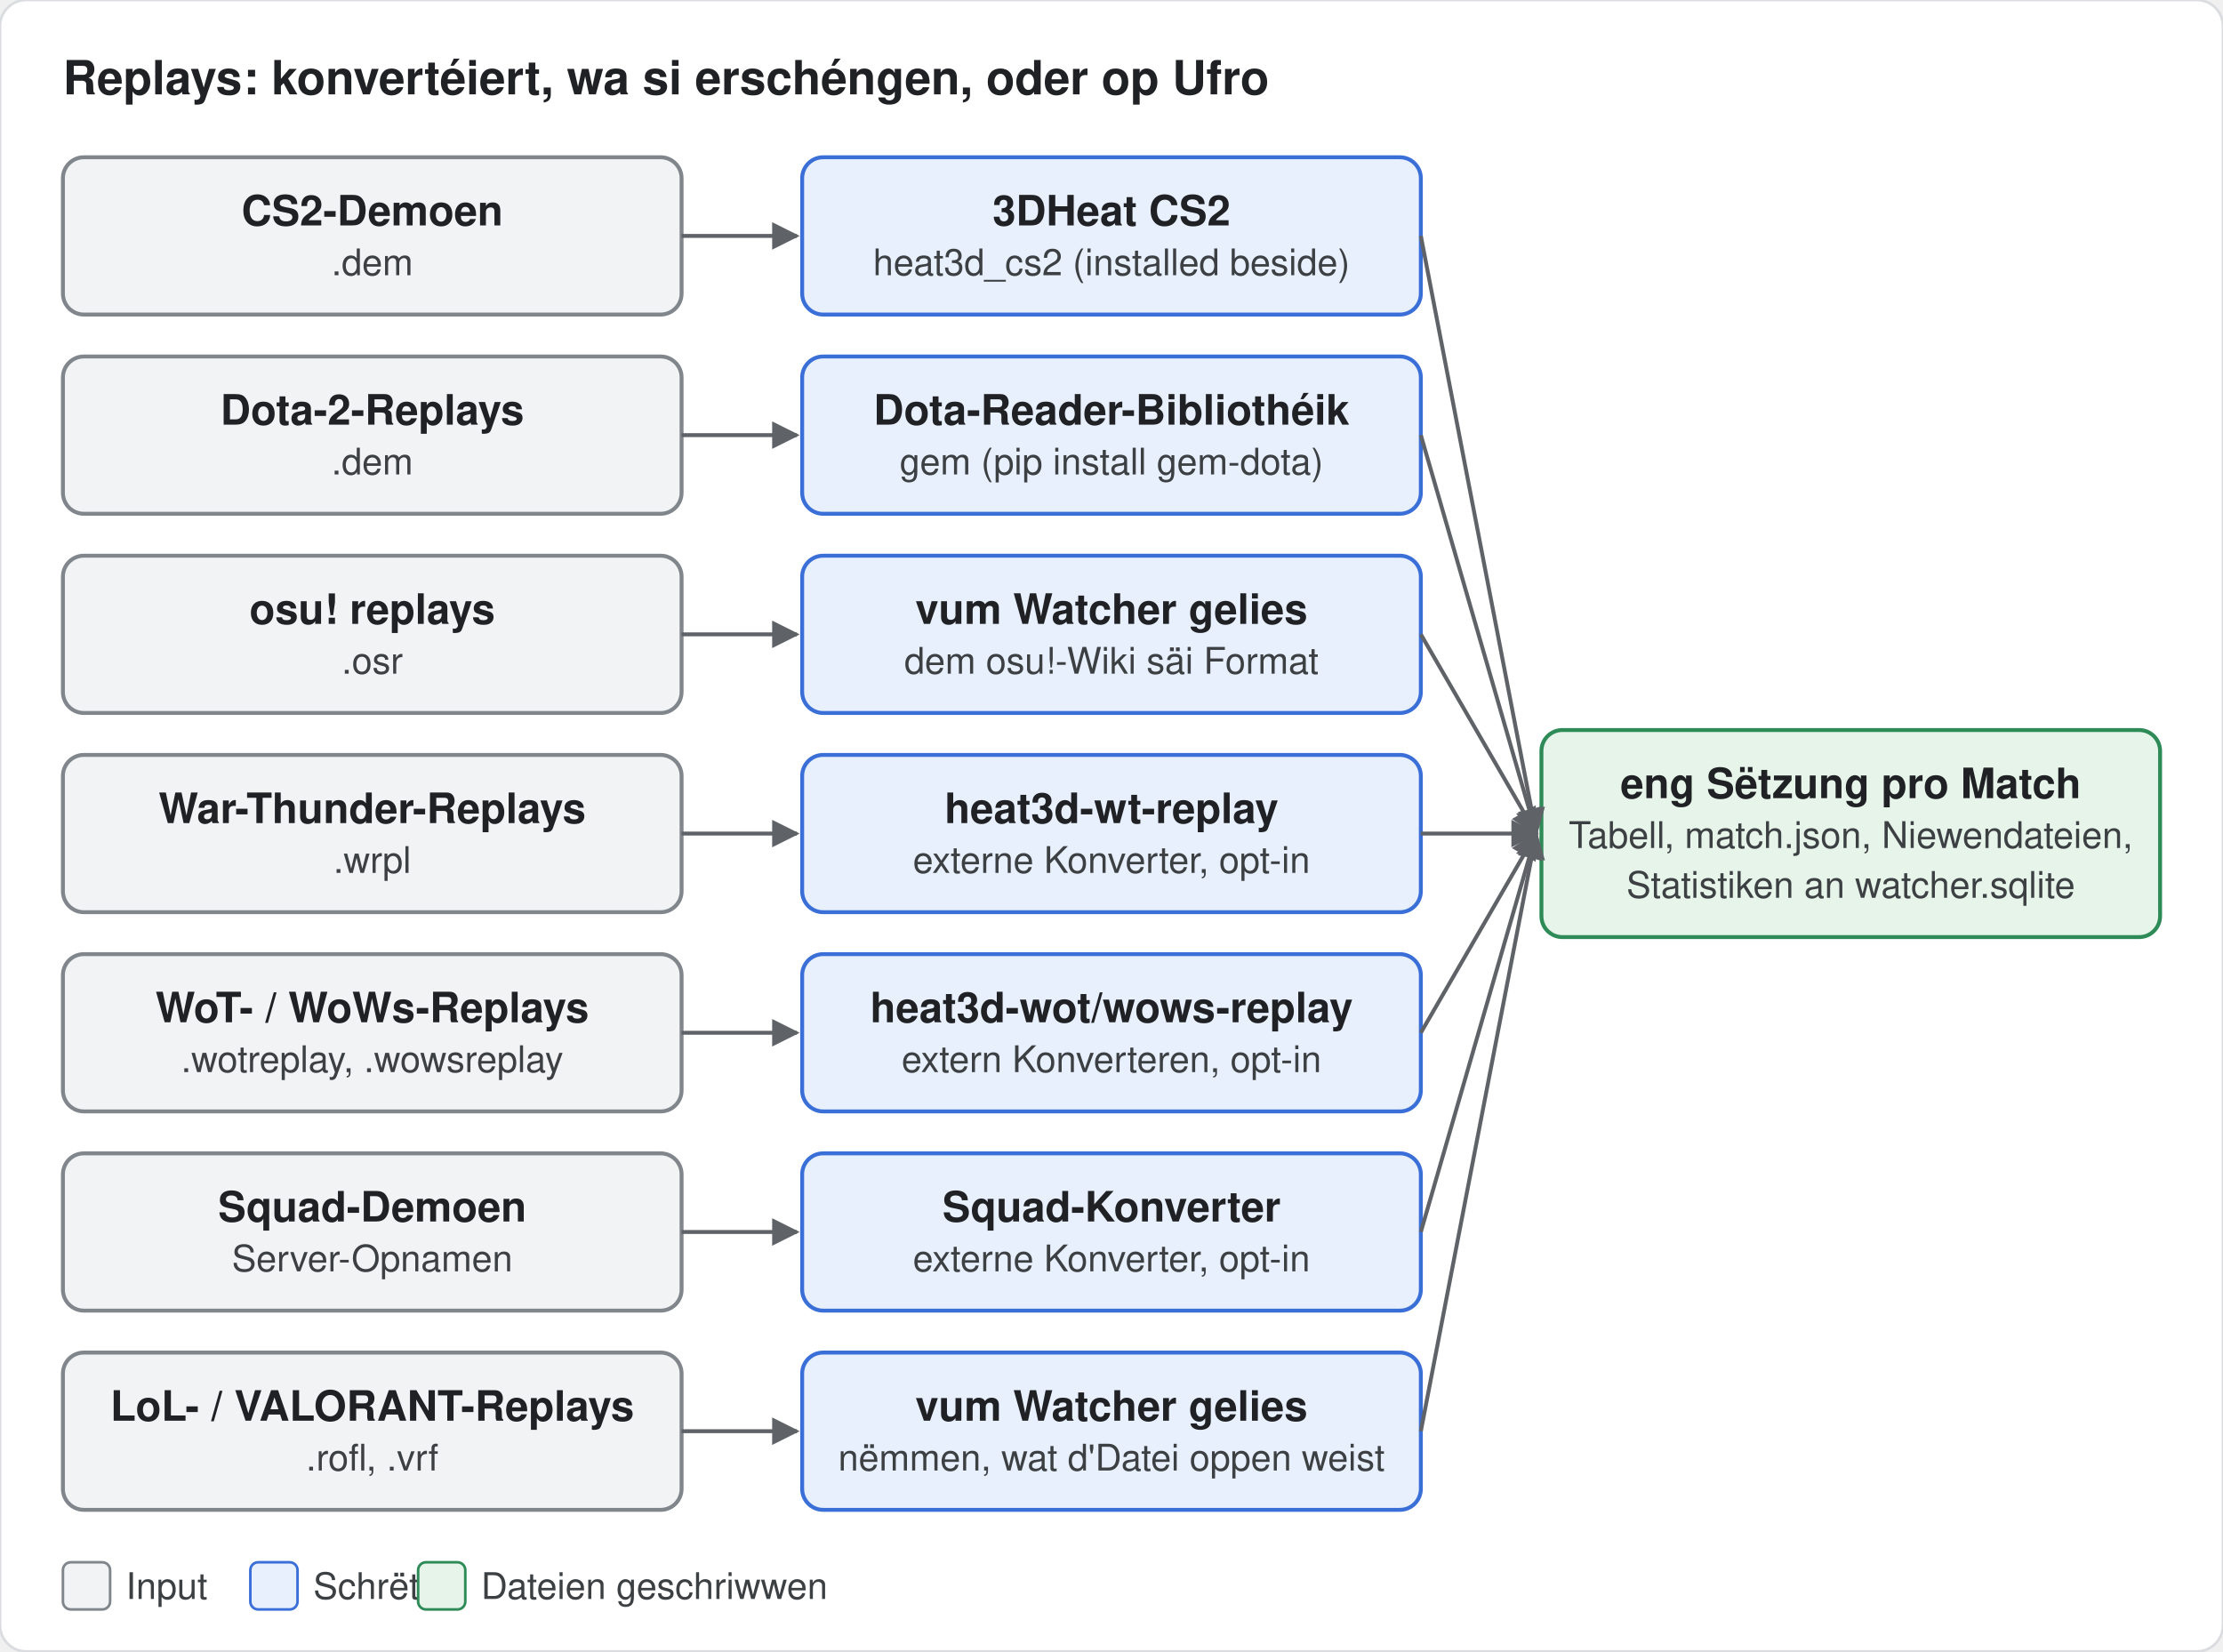
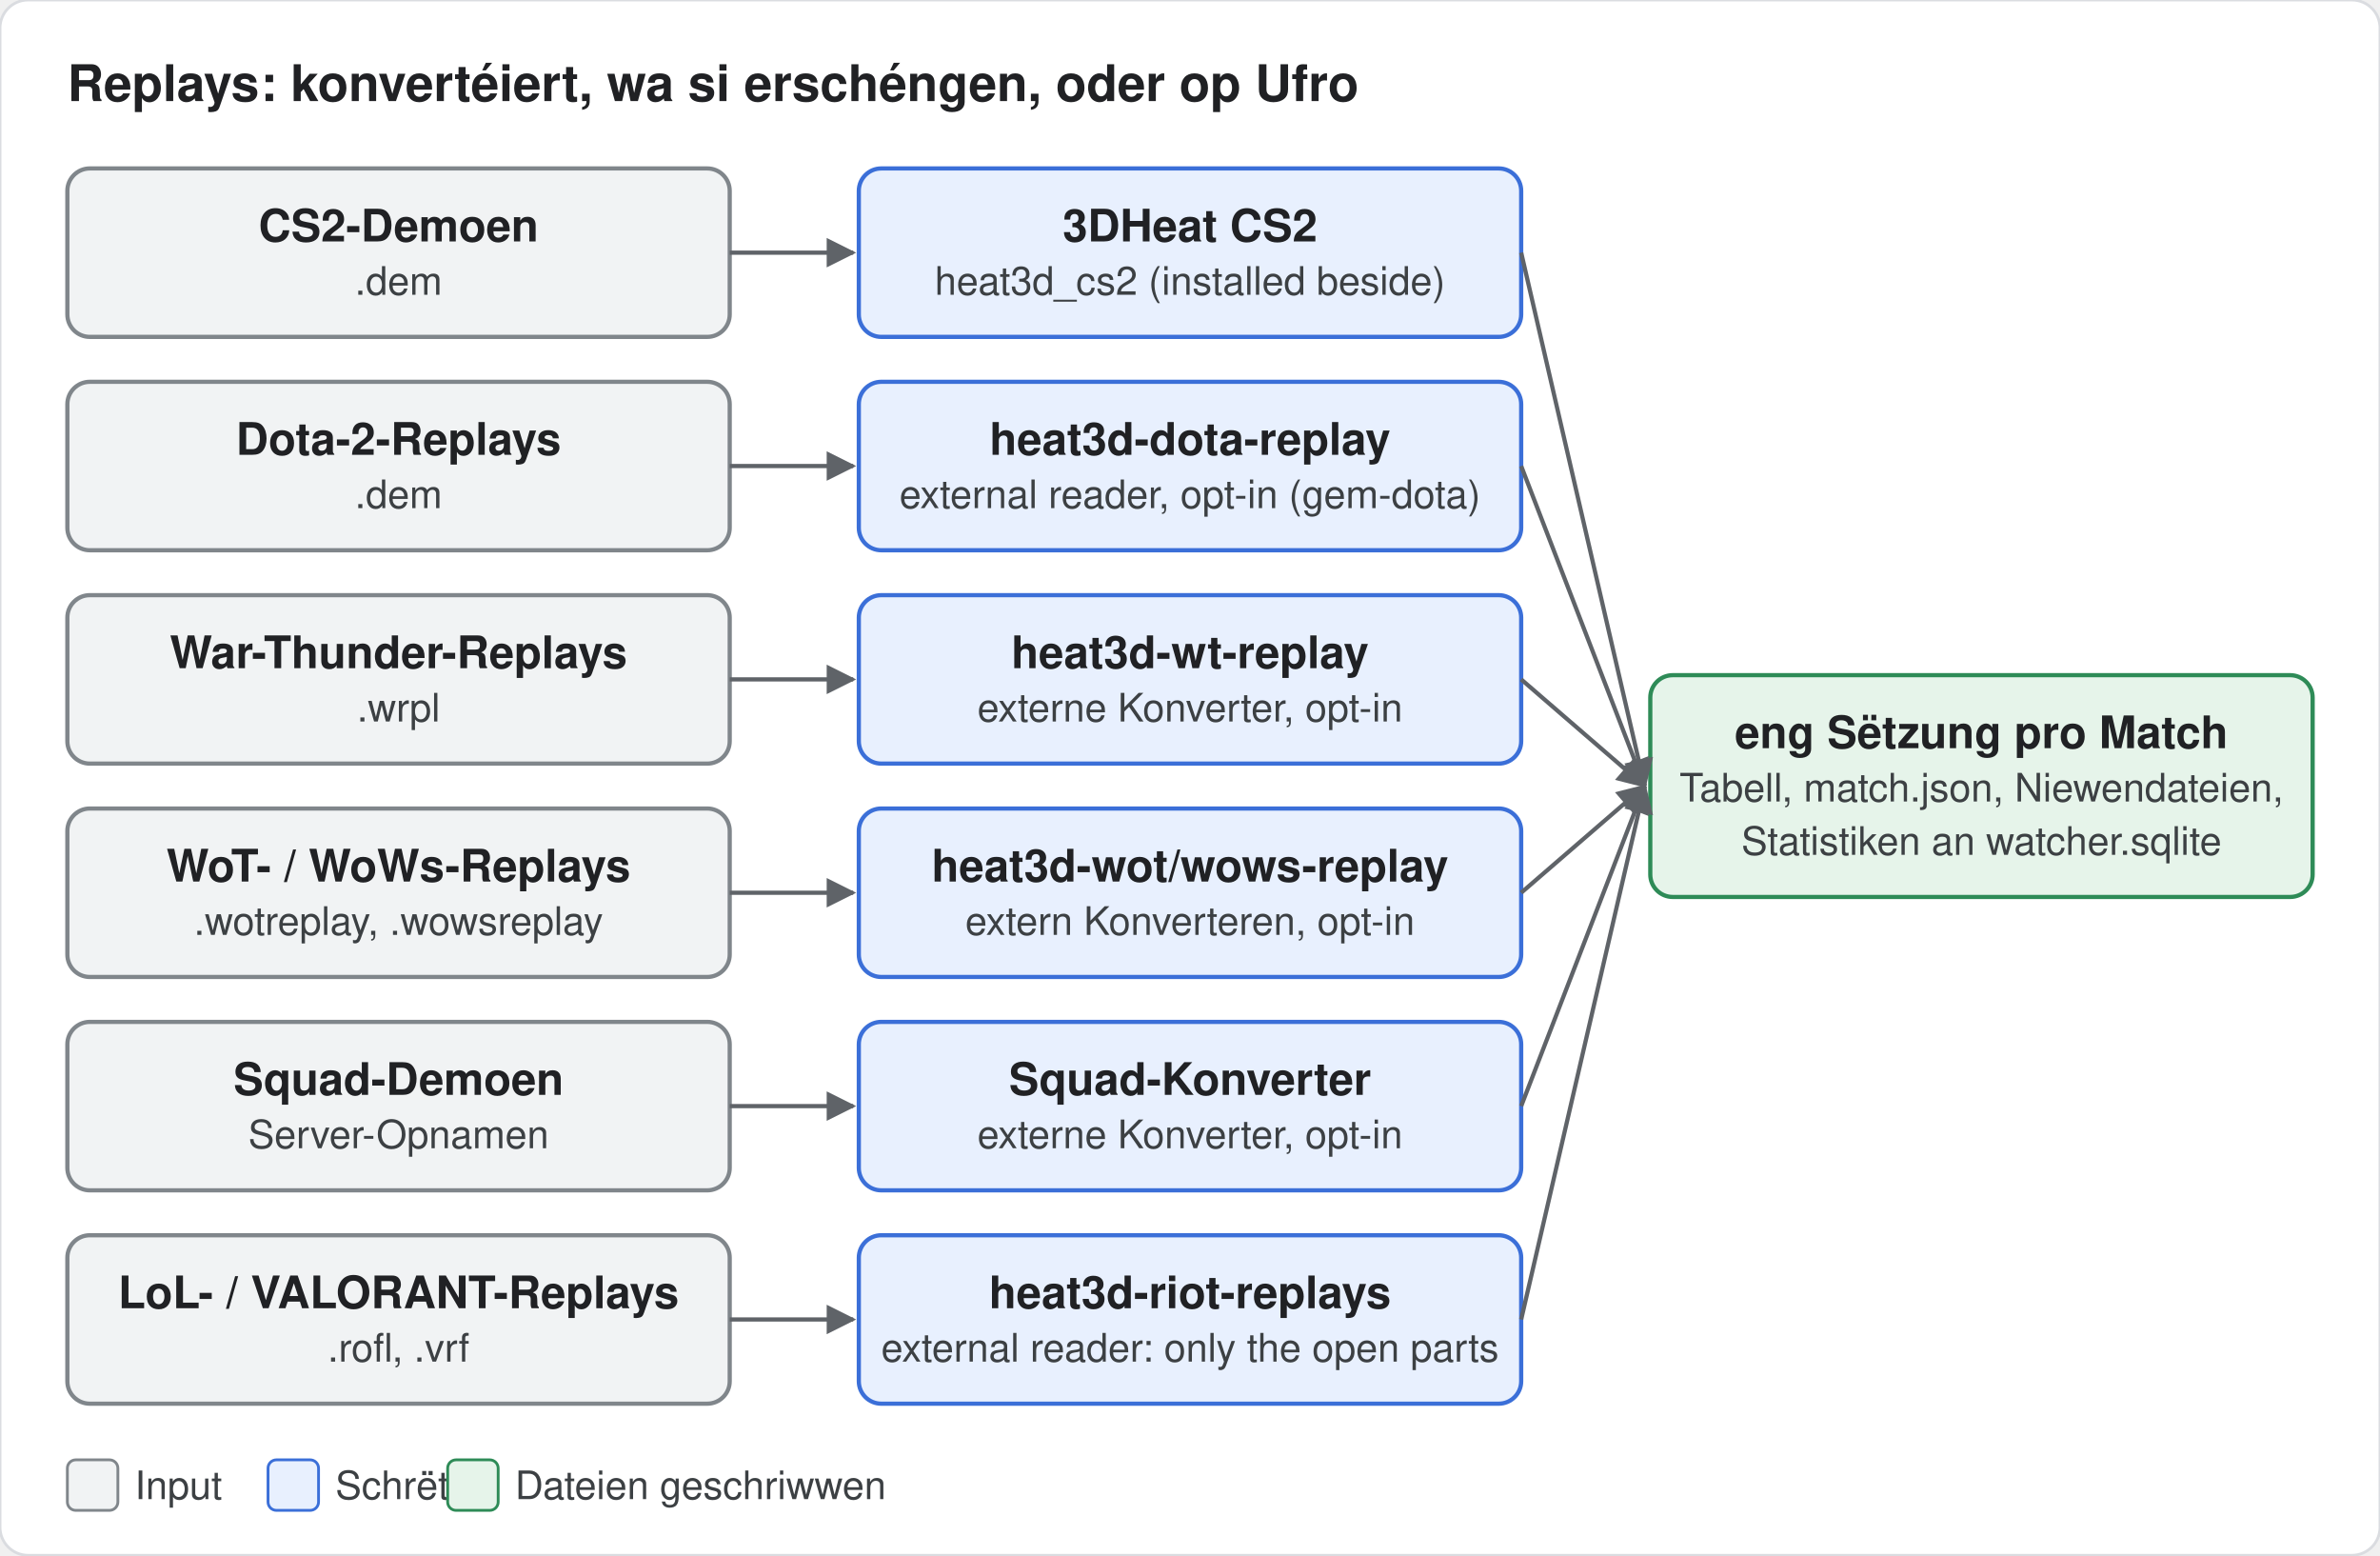
- <svg xmlns="http://www.w3.org/2000/svg" width="848" height="630" viewBox="0 0 848 630" font-family="Segoe UI,Helvetica,Arial,sans-serif" role="img" aria-label="Replays: converted when they appear, or on request">
+ <svg xmlns="http://www.w3.org/2000/svg" width="848" height="554" viewBox="0 0 848 554" font-family="Segoe UI,Helvetica,Arial,sans-serif" role="img" aria-label="Replays: converted when they appear, or on request">
  <defs>
    <marker id="a" viewBox="0 0 10 10" refX="9" refY="5" markerWidth="7" markerHeight="7" orient="auto">
      <path d="M0,0 L10,5 L0,10 z" fill="#5f6368" />
    </marker>
  </defs>
-   <rect width="848" height="630" rx="10" fill="#ffffff" stroke="#dadce0" />
+   <rect width="848" height="554" rx="10" fill="#ffffff" stroke="#dadce0" />
  <text x="24" y="36" font-size="18" font-weight="600" fill="#202124">Replays: konvertéiert, wa si erschéngen, oder op Ufro</text>
  <rect x="24" y="60.0" width="236" height="60" rx="8" fill="#f1f3f4" stroke="#80868b" stroke-width="1.5" />
  <text x="142.0" y="86.0" text-anchor="middle" font-weight="600" font-size="16" fill="#202124">CS2-Demoen</text>
  <text x="142.0" y="105.0" text-anchor="middle" font-size="14" fill="#3c4043">.dem</text>
  <rect x="24" y="136.0" width="236" height="60" rx="8" fill="#f1f3f4" stroke="#80868b" stroke-width="1.5" />
  <text x="142.0" y="162.0" text-anchor="middle" font-weight="600" font-size="16" fill="#202124">Dota-2-Replays</text>
  <text x="142.0" y="181.0" text-anchor="middle" font-size="14" fill="#3c4043">.dem</text>
  <rect x="24" y="212.0" width="236" height="60" rx="8" fill="#f1f3f4" stroke="#80868b" stroke-width="1.5" />
-   <text x="142.0" y="238.0" text-anchor="middle" font-weight="600" font-size="16" fill="#202124">osu! replays</text>
-   <text x="142.0" y="257.0" text-anchor="middle" font-size="14" fill="#3c4043">.osr</text>
+   <text x="142.0" y="238.0" text-anchor="middle" font-weight="600" font-size="16" fill="#202124">War-Thunder-Replays</text>
+   <text x="142.0" y="257.0" text-anchor="middle" font-size="14" fill="#3c4043">.wrpl</text>
  <rect x="24" y="288.0" width="236" height="60" rx="8" fill="#f1f3f4" stroke="#80868b" stroke-width="1.5" />
-   <text x="142.0" y="314.0" text-anchor="middle" font-weight="600" font-size="16" fill="#202124">War-Thunder-Replays</text>
-   <text x="142.0" y="333.0" text-anchor="middle" font-size="14" fill="#3c4043">.wrpl</text>
+   <text x="142.0" y="314.0" text-anchor="middle" font-weight="600" font-size="16" fill="#202124">WoT- / WoWs-Replays</text>
+   <text x="142.0" y="333.0" text-anchor="middle" font-size="14" fill="#3c4043">.wotreplay, .wowsreplay</text>
  <rect x="24" y="364.0" width="236" height="60" rx="8" fill="#f1f3f4" stroke="#80868b" stroke-width="1.5" />
-   <text x="142.0" y="390.0" text-anchor="middle" font-weight="600" font-size="16" fill="#202124">WoT- / WoWs-Replays</text>
-   <text x="142.0" y="409.0" text-anchor="middle" font-size="14" fill="#3c4043">.wotreplay, .wowsreplay</text>
+   <text x="142.0" y="390.0" text-anchor="middle" font-weight="600" font-size="16" fill="#202124">Squad-Demoen</text>
+   <text x="142.0" y="409.0" text-anchor="middle" font-size="14" fill="#3c4043">Server-Opnamen</text>
  <rect x="24" y="440.0" width="236" height="60" rx="8" fill="#f1f3f4" stroke="#80868b" stroke-width="1.5" />
-   <text x="142.0" y="466.0" text-anchor="middle" font-weight="600" font-size="16" fill="#202124">Squad-Demoen</text>
-   <text x="142.0" y="485.0" text-anchor="middle" font-size="14" fill="#3c4043">Server-Opnamen</text>
-   <rect x="24" y="516.0" width="236" height="60" rx="8" fill="#f1f3f4" stroke="#80868b" stroke-width="1.5" />
-   <text x="142.0" y="542.0" text-anchor="middle" font-weight="600" font-size="16" fill="#202124">LoL- / VALORANT-Replays</text>
-   <text x="142.0" y="561.0" text-anchor="middle" font-size="14" fill="#3c4043">.rofl, .vrf</text>
+   <text x="142.0" y="466.0" text-anchor="middle" font-weight="600" font-size="16" fill="#202124">LoL- / VALORANT-Replays</text>
+   <text x="142.0" y="485.0" text-anchor="middle" font-size="14" fill="#3c4043">.rofl, .vrf</text>
  <rect x="306" y="60.0" width="236" height="60" rx="8" fill="#e8f0fe" stroke="#3b6fd8" stroke-width="1.5" />
  <text x="424.0" y="86.0" text-anchor="middle" font-weight="600" font-size="16" fill="#202124">3DHeat CS2</text>
  <text x="424.0" y="105.0" text-anchor="middle" font-size="14" fill="#3c4043">heat3d_cs2 (installed beside)</text>
  <rect x="306" y="136.0" width="236" height="60" rx="8" fill="#e8f0fe" stroke="#3b6fd8" stroke-width="1.5" />
-   <text x="424.0" y="162.0" text-anchor="middle" font-weight="600" font-size="16" fill="#202124">Dota-Reader-Bibliothéik</text>
-   <text x="424.0" y="181.0" text-anchor="middle" font-size="14" fill="#3c4043">gem (pip install gem-dota)</text>
+   <text x="424.0" y="162.0" text-anchor="middle" font-weight="600" font-size="16" fill="#202124">heat3d-dota-replay</text>
+   <text x="424.0" y="181.0" text-anchor="middle" font-size="14" fill="#3c4043">external reader, opt-in (gem-dota)</text>
  <rect x="306" y="212.0" width="236" height="60" rx="8" fill="#e8f0fe" stroke="#3b6fd8" stroke-width="1.5" />
-   <text x="424.0" y="238.0" text-anchor="middle" font-weight="600" font-size="16" fill="#202124">vum Watcher gelies</text>
-   <text x="424.0" y="257.0" text-anchor="middle" font-size="14" fill="#3c4043">dem osu!-Wiki säi Format</text>
+   <text x="424.0" y="238.0" text-anchor="middle" font-weight="600" font-size="16" fill="#202124">heat3d-wt-replay</text>
+   <text x="424.0" y="257.0" text-anchor="middle" font-size="14" fill="#3c4043">externe Konverter, opt-in</text>
  <rect x="306" y="288.0" width="236" height="60" rx="8" fill="#e8f0fe" stroke="#3b6fd8" stroke-width="1.5" />
-   <text x="424.0" y="314.0" text-anchor="middle" font-weight="600" font-size="16" fill="#202124">heat3d-wt-replay</text>
-   <text x="424.0" y="333.0" text-anchor="middle" font-size="14" fill="#3c4043">externe Konverter, opt-in</text>
+   <text x="424.0" y="314.0" text-anchor="middle" font-weight="600" font-size="16" fill="#202124">heat3d-wot/wows-replay</text>
+   <text x="424.0" y="333.0" text-anchor="middle" font-size="14" fill="#3c4043">extern Konverteren, opt-in</text>
  <rect x="306" y="364.0" width="236" height="60" rx="8" fill="#e8f0fe" stroke="#3b6fd8" stroke-width="1.5" />
-   <text x="424.0" y="390.0" text-anchor="middle" font-weight="600" font-size="16" fill="#202124">heat3d-wot/wows-replay</text>
-   <text x="424.0" y="409.0" text-anchor="middle" font-size="14" fill="#3c4043">extern Konverteren, opt-in</text>
+   <text x="424.0" y="390.0" text-anchor="middle" font-weight="600" font-size="16" fill="#202124">Squad-Konverter</text>
+   <text x="424.0" y="409.0" text-anchor="middle" font-size="14" fill="#3c4043">externe Konverter, opt-in</text>
  <rect x="306" y="440.0" width="236" height="60" rx="8" fill="#e8f0fe" stroke="#3b6fd8" stroke-width="1.5" />
-   <text x="424.0" y="466.0" text-anchor="middle" font-weight="600" font-size="16" fill="#202124">Squad-Konverter</text>
-   <text x="424.0" y="485.0" text-anchor="middle" font-size="14" fill="#3c4043">externe Konverter, opt-in</text>
-   <rect x="306" y="516.0" width="236" height="60" rx="8" fill="#e8f0fe" stroke="#3b6fd8" stroke-width="1.5" />
-   <text x="424.0" y="542.0" text-anchor="middle" font-weight="600" font-size="16" fill="#202124">vum Watcher gelies</text>
-   <text x="424.0" y="561.0" text-anchor="middle" font-size="14" fill="#3c4043">nëmmen, wat d'Datei oppen weist</text>
-   <rect x="588" y="278.5" width="236" height="79" rx="8" fill="#e6f4ea" stroke="#2e8b57" stroke-width="1.5" />
-   <text x="706.0" y="304.5" text-anchor="middle" font-weight="600" font-size="16" fill="#202124">eng Sëtzung pro Match</text>
-   <text x="706.0" y="323.5" text-anchor="middle" font-size="14" fill="#3c4043">Tabell, match.json, Niewendateien,</text>
-   <text x="706.0" y="342.5" text-anchor="middle" font-size="14" fill="#3c4043">Statistiken an watcher.sqlite</text>
+   <text x="424.0" y="466.0" text-anchor="middle" font-weight="600" font-size="16" fill="#202124">heat3d-riot-replays</text>
+   <text x="424.0" y="485.0" text-anchor="middle" font-size="14" fill="#3c4043">external reader: only the open parts</text>
+   <rect x="588" y="240.5" width="236" height="79" rx="8" fill="#e6f4ea" stroke="#2e8b57" stroke-width="1.5" />
+   <text x="706.0" y="266.5" text-anchor="middle" font-weight="600" font-size="16" fill="#202124">eng Sëtzung pro Match</text>
+   <text x="706.0" y="285.5" text-anchor="middle" font-size="14" fill="#3c4043">Tabell, match.json, Niewendateien,</text>
+   <text x="706.0" y="304.5" text-anchor="middle" font-size="14" fill="#3c4043">Statistiken an watcher.sqlite</text>
  <line x1="260" y1="90.0" x2="304" y2="90.0" stroke="#5f6368" stroke-width="1.5" marker-end="url(#a)" />
  <line x1="260" y1="166.0" x2="304" y2="166.0" stroke="#5f6368" stroke-width="1.5" marker-end="url(#a)" />
  <line x1="260" y1="242.0" x2="304" y2="242.0" stroke="#5f6368" stroke-width="1.5" marker-end="url(#a)" />
  <line x1="260" y1="318.0" x2="304" y2="318.0" stroke="#5f6368" stroke-width="1.5" marker-end="url(#a)" />
  <line x1="260" y1="394.0" x2="304" y2="394.0" stroke="#5f6368" stroke-width="1.5" marker-end="url(#a)" />
  <line x1="260" y1="470.0" x2="304" y2="470.0" stroke="#5f6368" stroke-width="1.5" marker-end="url(#a)" />
-   <line x1="260" y1="546.0" x2="304" y2="546.0" stroke="#5f6368" stroke-width="1.5" marker-end="url(#a)" />
-   <line x1="542" y1="90.0" x2="586" y2="318.0" stroke="#5f6368" stroke-width="1.5" marker-end="url(#a)" />
-   <line x1="542" y1="166.0" x2="586" y2="318.0" stroke="#5f6368" stroke-width="1.5" marker-end="url(#a)" />
-   <line x1="542" y1="242.0" x2="586" y2="318.0" stroke="#5f6368" stroke-width="1.5" marker-end="url(#a)" />
-   <line x1="542" y1="318.0" x2="586" y2="318.0" stroke="#5f6368" stroke-width="1.5" marker-end="url(#a)" />
-   <line x1="542" y1="394.0" x2="586" y2="318.0" stroke="#5f6368" stroke-width="1.5" marker-end="url(#a)" />
-   <line x1="542" y1="470.0" x2="586" y2="318.0" stroke="#5f6368" stroke-width="1.5" marker-end="url(#a)" />
-   <line x1="542" y1="546.0" x2="586" y2="318.0" stroke="#5f6368" stroke-width="1.5" marker-end="url(#a)" />
-   <rect x="24" y="596" width="18" height="18" rx="3" fill="#f1f3f4" stroke="#80868b" />
-   <text x="48" y="610" font-size="14" fill="#3c4043">Input</text>
-   <rect x="95.5" y="596" width="18" height="18" rx="3" fill="#e8f0fe" stroke="#3b6fd8" />
-   <text x="119.5" y="610" font-size="14" fill="#3c4043">Schrëtt</text>
-   <rect x="159.5" y="596" width="18" height="18" rx="3" fill="#e6f4ea" stroke="#2e8b57" />
-   <text x="183.5" y="610" font-size="14" fill="#3c4043">Dateien geschriwwen</text>
+   <line x1="542" y1="90.0" x2="586" y2="280.0" stroke="#5f6368" stroke-width="1.5" marker-end="url(#a)" />
+   <line x1="542" y1="166.0" x2="586" y2="280.0" stroke="#5f6368" stroke-width="1.5" marker-end="url(#a)" />
+   <line x1="542" y1="242.0" x2="586" y2="280.0" stroke="#5f6368" stroke-width="1.5" marker-end="url(#a)" />
+   <line x1="542" y1="318.0" x2="586" y2="280.0" stroke="#5f6368" stroke-width="1.5" marker-end="url(#a)" />
+   <line x1="542" y1="394.0" x2="586" y2="280.0" stroke="#5f6368" stroke-width="1.5" marker-end="url(#a)" />
+   <line x1="542" y1="470.0" x2="586" y2="280.0" stroke="#5f6368" stroke-width="1.5" marker-end="url(#a)" />
+   <rect x="24" y="520" width="18" height="18" rx="3" fill="#f1f3f4" stroke="#80868b" />
+   <text x="48" y="534" font-size="14" fill="#3c4043">Input</text>
+   <rect x="95.5" y="520" width="18" height="18" rx="3" fill="#e8f0fe" stroke="#3b6fd8" />
+   <text x="119.5" y="534" font-size="14" fill="#3c4043">Schrëtt</text>
+   <rect x="159.5" y="520" width="18" height="18" rx="3" fill="#e6f4ea" stroke="#2e8b57" />
+   <text x="183.5" y="534" font-size="14" fill="#3c4043">Dateien geschriwwen</text>
</svg>
